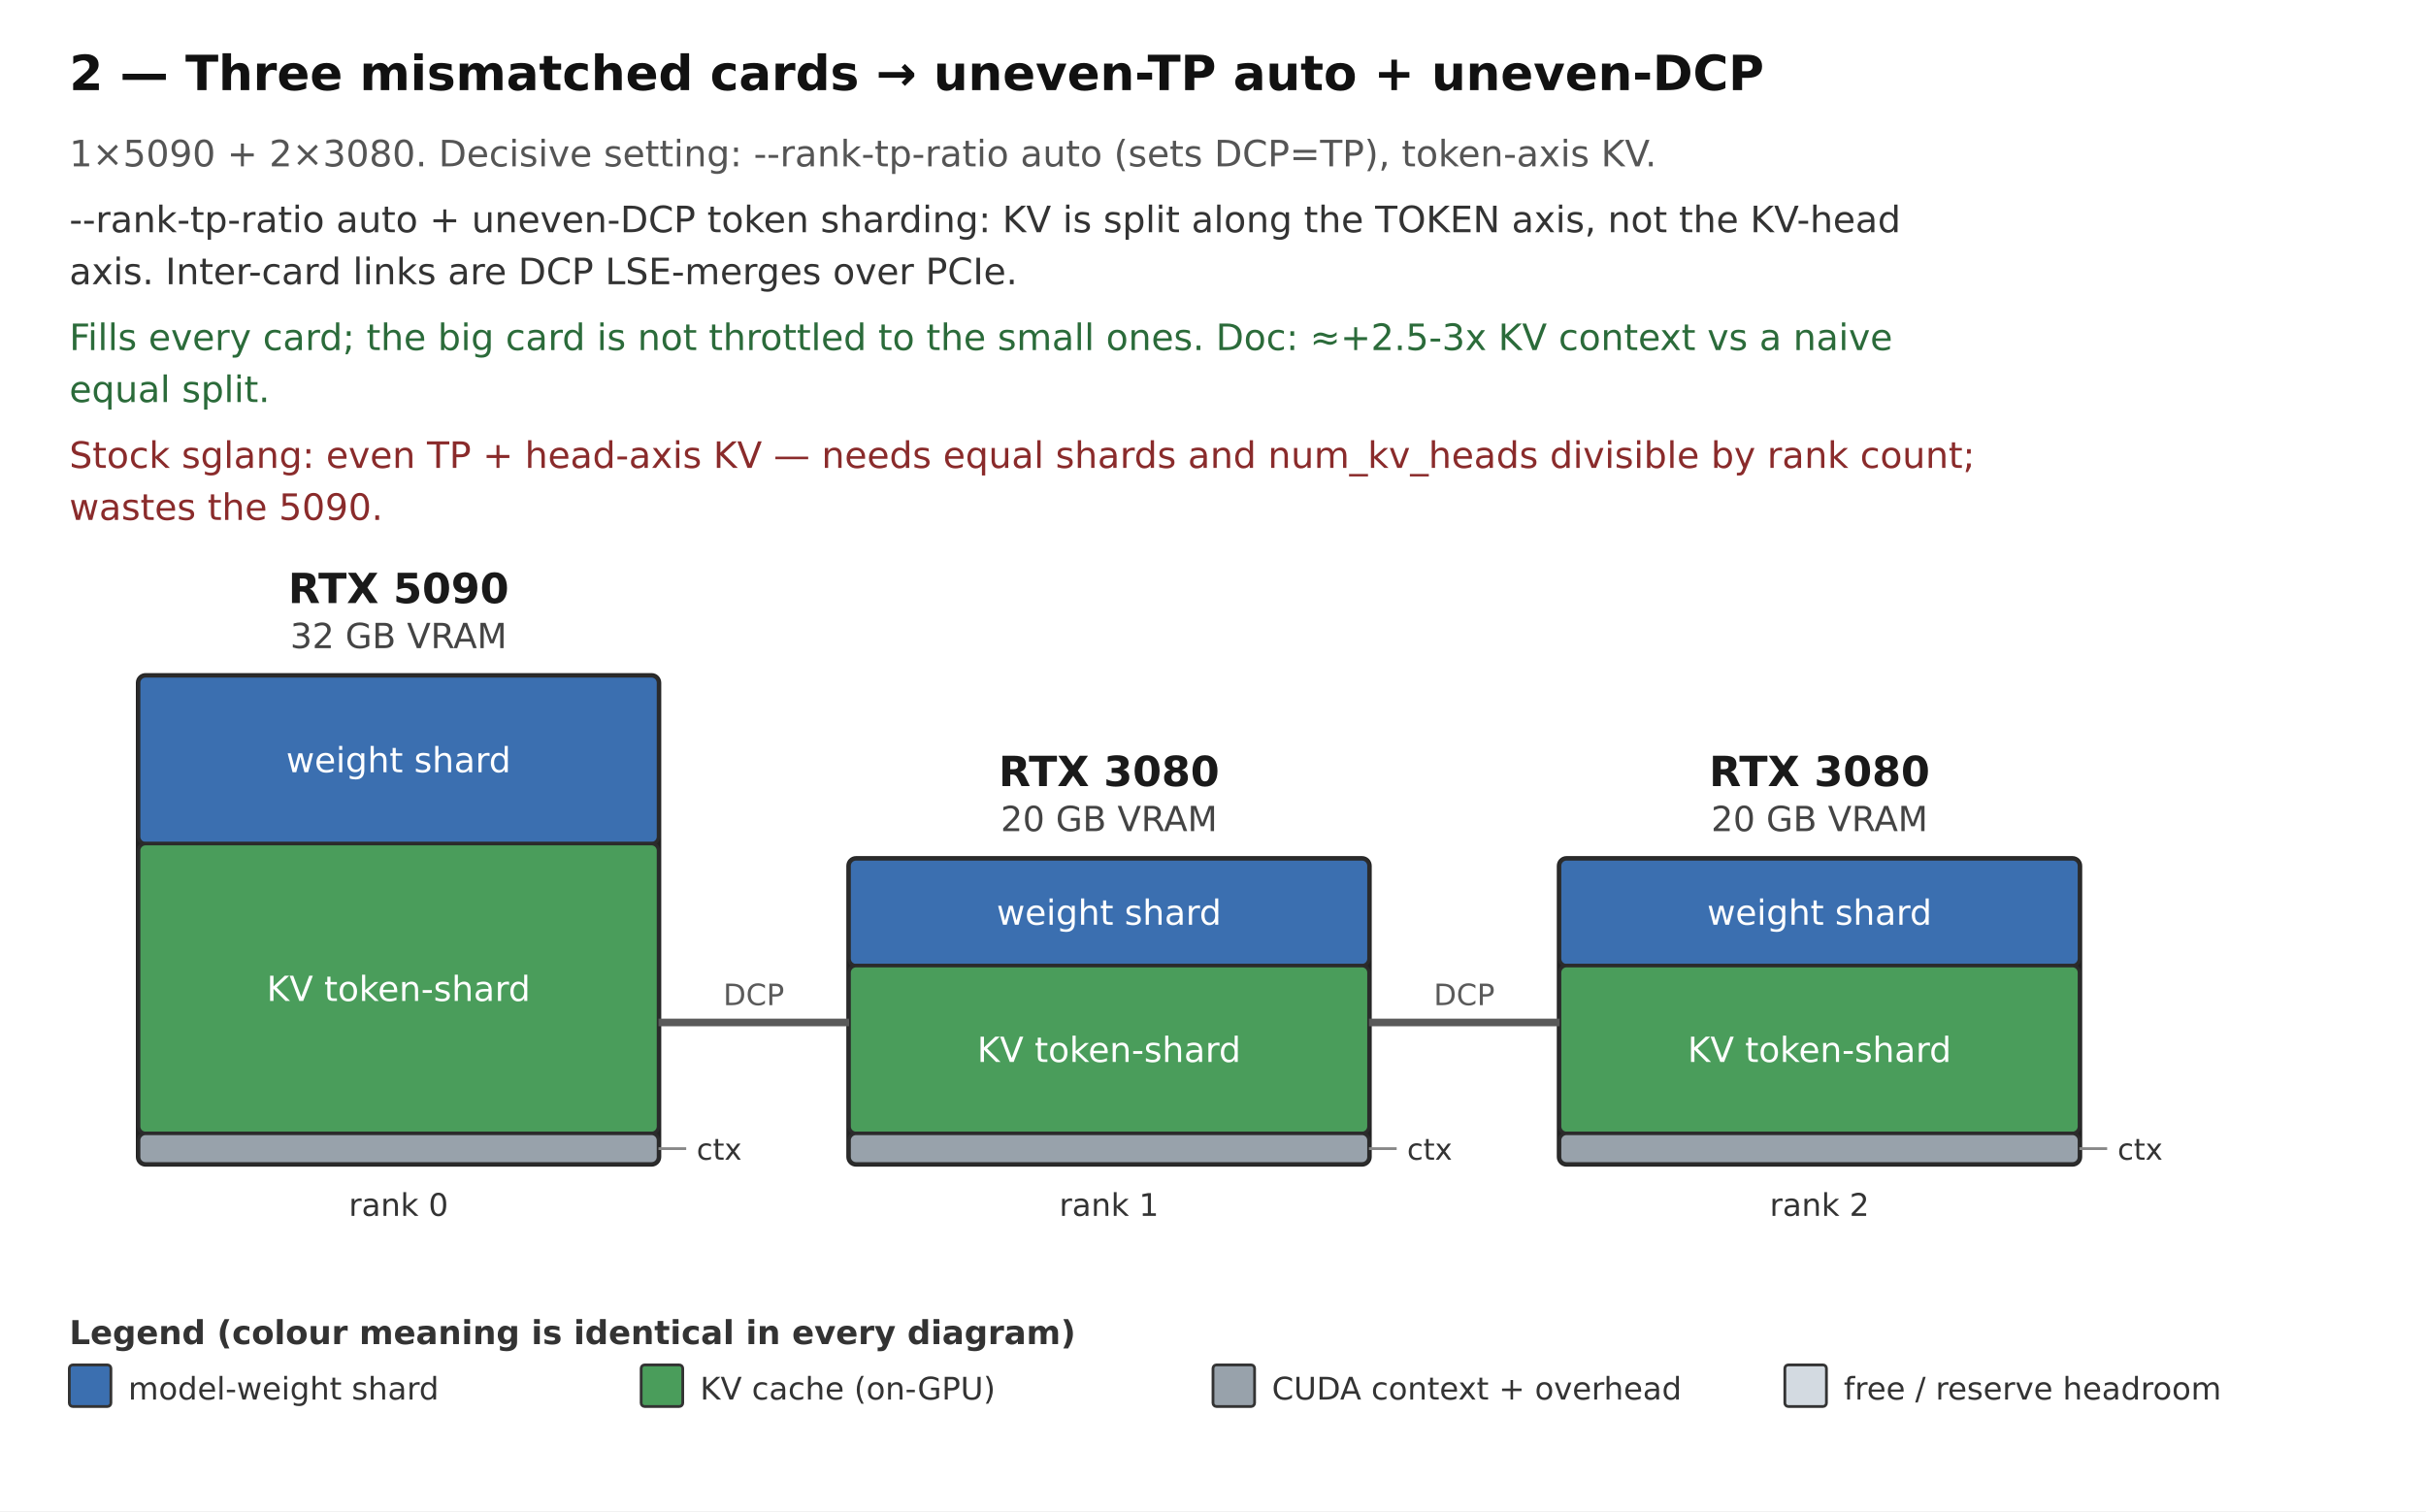
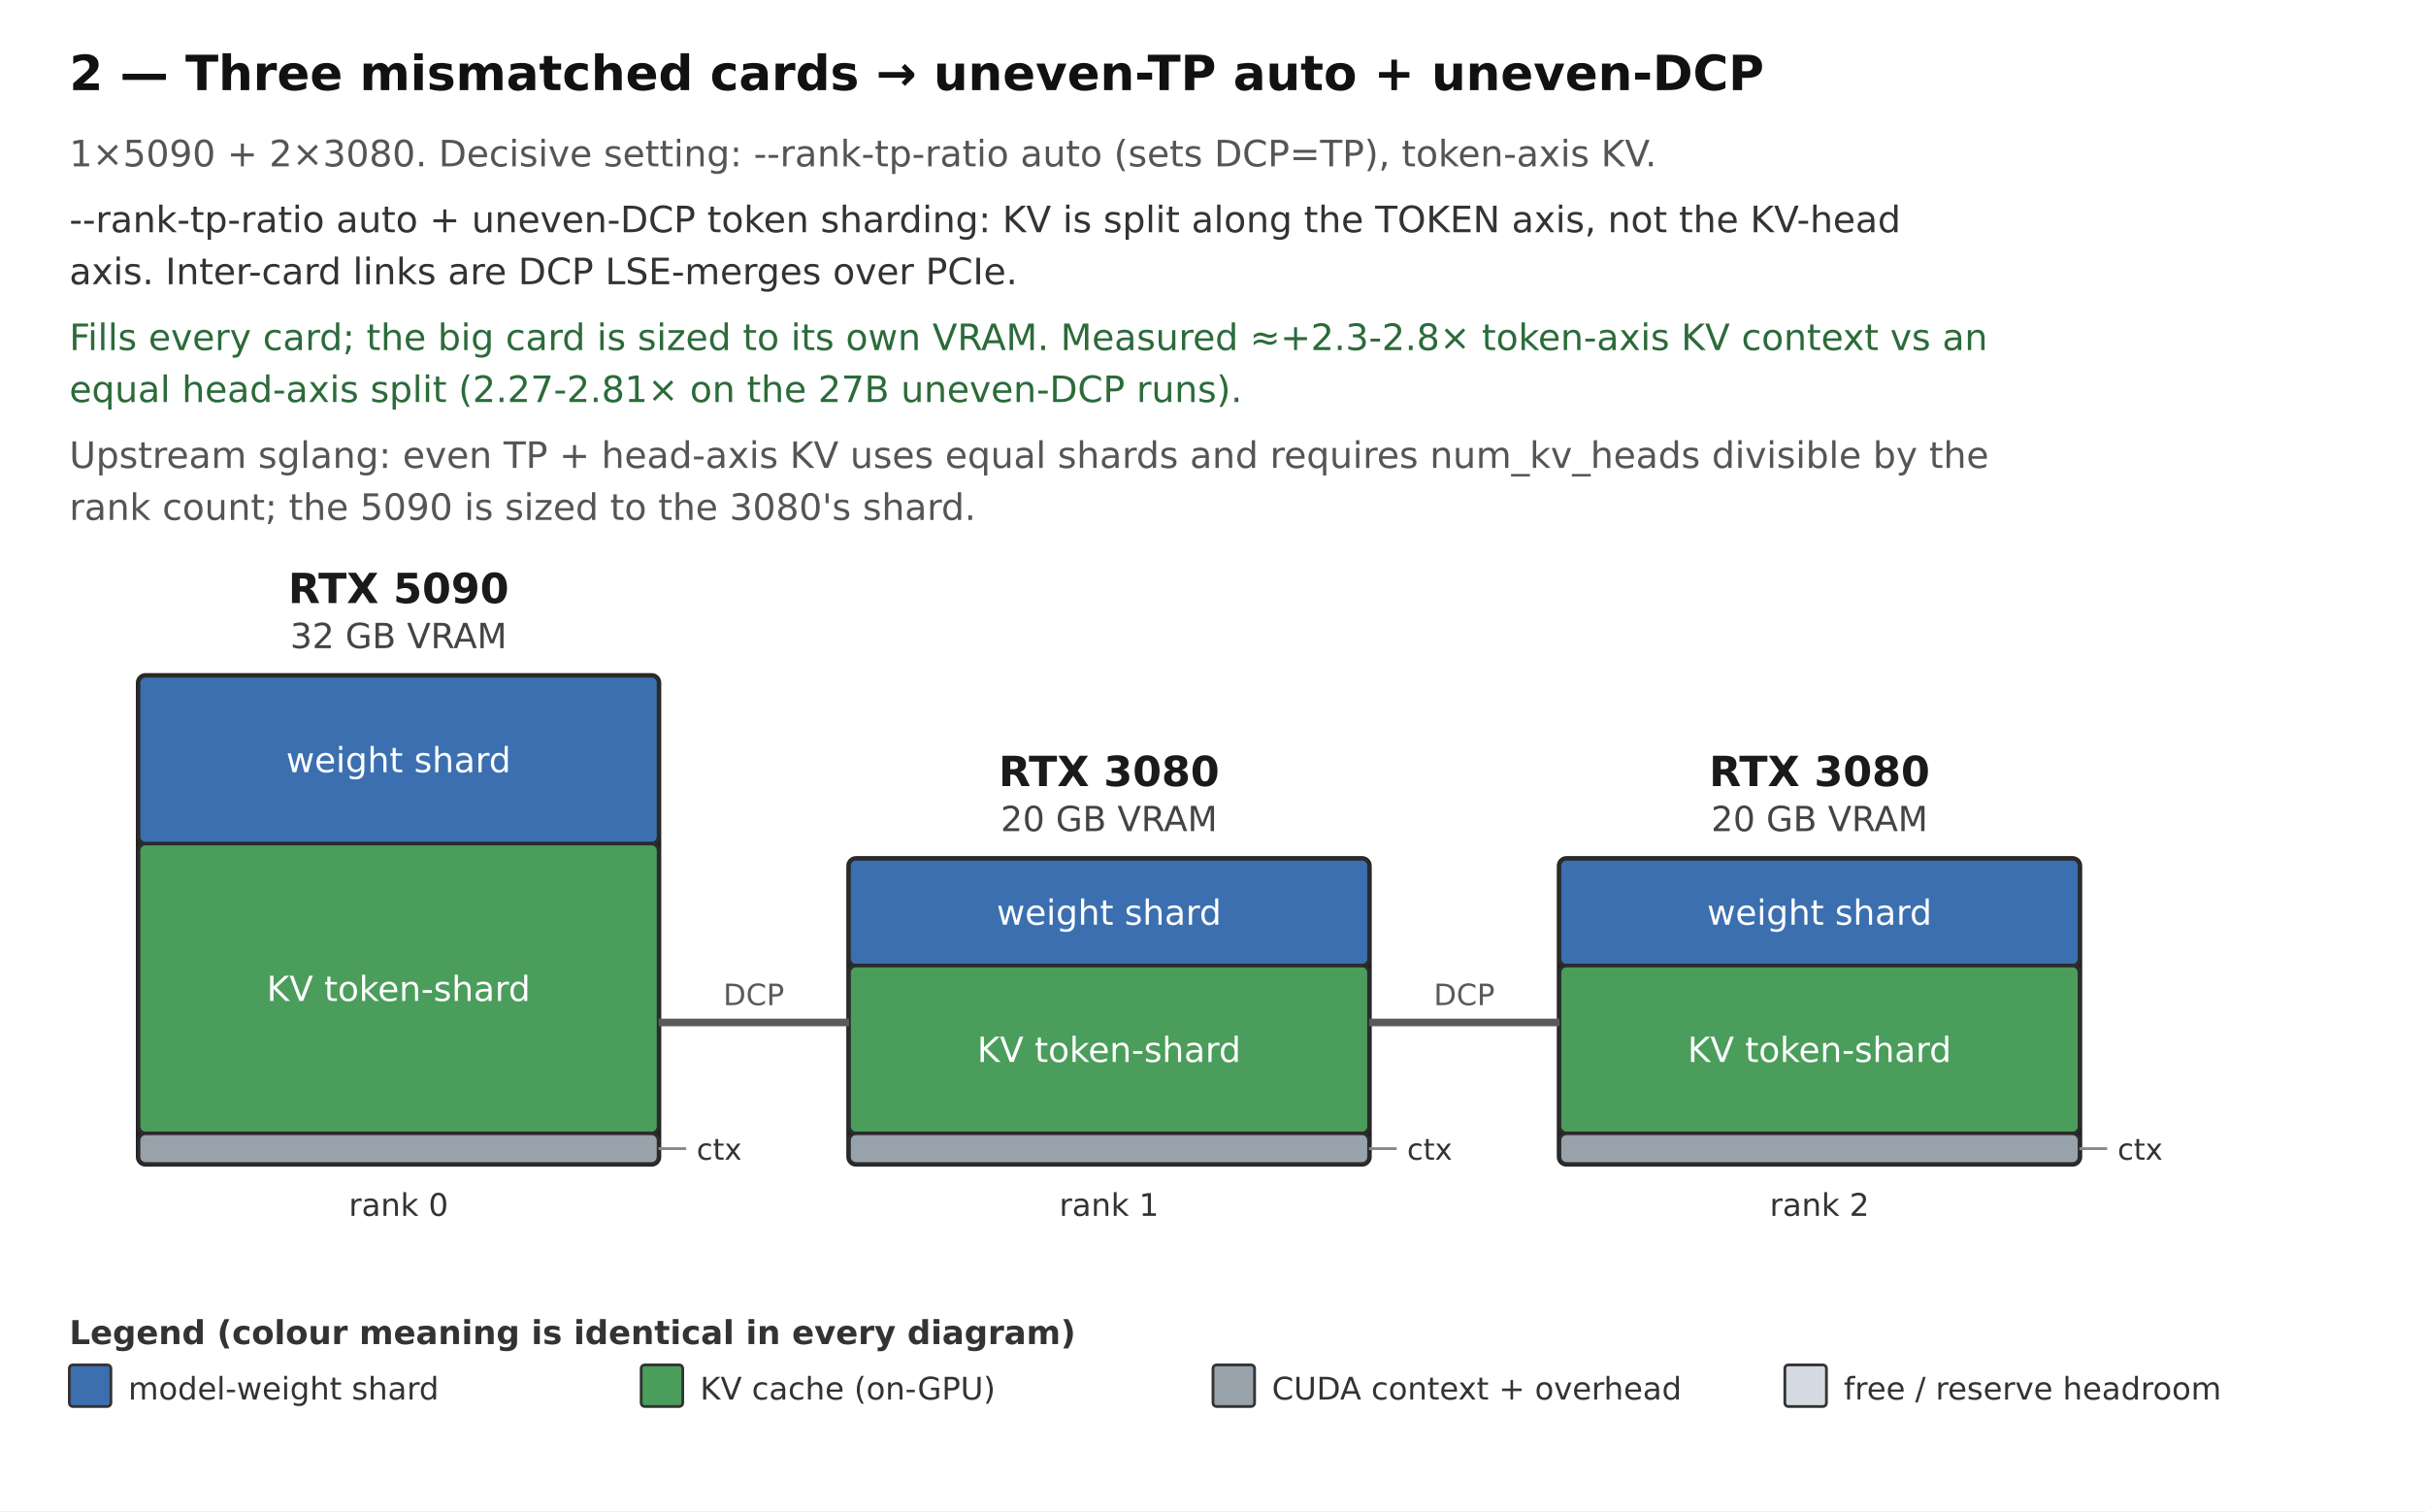
<svg xmlns="http://www.w3.org/2000/svg" viewBox="0 0 700 436" width="700" height="436" font-family="sans-serif">
  <defs>
    <marker id="arr" markerWidth="9" markerHeight="9" refX="6.5" refY="3" orient="auto" markerUnits="userSpaceOnUse">
      <path d="M0,0 L7,3 L0,6 Z" fill="#333" />
    </marker>
    <marker id="arrP" markerWidth="9" markerHeight="9" refX="6.5" refY="3" orient="auto" markerUnits="userSpaceOnUse">
      <path d="M0,0 L7,3 L0,6 Z" fill="#8a5a2b" />
    </marker>
    <marker id="arrG" markerWidth="9" markerHeight="9" refX="6.5" refY="3" orient="auto" markerUnits="userSpaceOnUse">
      <path d="M0,0 L7,3 L0,6 Z" fill="#227a3a" />
    </marker>
    <marker id="arrR" markerWidth="9" markerHeight="9" refX="6.5" refY="3" orient="auto" markerUnits="userSpaceOnUse">
      <path d="M0,0 L7,3 L0,6 Z" fill="#c0504d" />
    </marker>
    <marker id="arrB" markerWidth="9" markerHeight="9" refX="6.5" refY="3" orient="auto" markerUnits="userSpaceOnUse">
      <path d="M0,0 L7,3 L0,6 Z" fill="#3b6fb0" />
    </marker>
    <marker id="arrV" markerWidth="9" markerHeight="9" refX="6.5" refY="3" orient="auto" markerUnits="userSpaceOnUse">
      <path d="M0,0 L7,3 L0,6 Z" fill="#7d5ba6" />
    </marker>
  </defs>
  <rect x="0.0" y="0.0" width="700.0" height="436.0" rx="0" fill="#ffffff" stroke="none" stroke-width="0" />
  <text x="20.0" y="26.0" font-family="DejaVu Sans, Verdana, Arial, sans-serif" font-size="14" font-weight="bold" text-anchor="start" fill="#111">2 — Three mismatched cards → uneven-TP auto + uneven-DCP</text>
  <text x="20.0" y="48.0" font-family="DejaVu Sans, Verdana, Arial, sans-serif" font-size="10.5" font-weight="normal" text-anchor="start" fill="#555">1×5090 + 2×3080. Decisive setting: --rank-tp-ratio auto (sets DCP=TP), token-axis KV.</text>
  <text x="20.0" y="67.0" font-family="DejaVu Sans, Verdana, Arial, sans-serif" font-size="10.5" font-weight="normal" text-anchor="start" fill="#333">--rank-tp-ratio auto + uneven-DCP token sharding: KV is split along the TOKEN axis, not the KV-head</text>
  <text x="20.0" y="82.0" font-family="DejaVu Sans, Verdana, Arial, sans-serif" font-size="10.5" font-weight="normal" text-anchor="start" fill="#333">axis. Inter-card links are DCP LSE-merges over PCIe.</text>
-   <text x="20.0" y="101.0" font-family="DejaVu Sans, Verdana, Arial, sans-serif" font-size="10.5" font-weight="normal" text-anchor="start" fill="#2b6b3a">Fills every card; the big card is not throttled to the small ones. Doc: ≈+2.5-3x KV context vs a naive</text>
-   <text x="20.0" y="116.0" font-family="DejaVu Sans, Verdana, Arial, sans-serif" font-size="10.5" font-weight="normal" text-anchor="start" fill="#2b6b3a">equal split.</text>
-   <text x="20.0" y="135.0" font-family="DejaVu Sans, Verdana, Arial, sans-serif" font-size="10.5" font-weight="normal" text-anchor="start" fill="#8a2b2b">Stock sglang: even TP + head-axis KV — needs equal shards and num_kv_heads divisible by rank count;</text>
-   <text x="20.0" y="150.0" font-family="DejaVu Sans, Verdana, Arial, sans-serif" font-size="10.5" font-weight="normal" text-anchor="start" fill="#8a2b2b">wastes the 5090.</text>
+   <text x="20.0" y="101.0" font-family="DejaVu Sans, Verdana, Arial, sans-serif" font-size="10.5" font-weight="normal" text-anchor="start" fill="#2b6b3a">Fills every card; the big card is sized to its own VRAM. Measured ≈+2.3-2.8× token-axis KV context vs an</text>
+   <text x="20.0" y="116.0" font-family="DejaVu Sans, Verdana, Arial, sans-serif" font-size="10.5" font-weight="normal" text-anchor="start" fill="#2b6b3a">equal head-axis split (2.27-2.81× on the 27B uneven-DCP runs).</text>
+   <text x="20.0" y="135.0" font-family="DejaVu Sans, Verdana, Arial, sans-serif" font-size="10.5" font-weight="normal" text-anchor="start" fill="#555">Upstream sglang: even TP + head-axis KV uses equal shards and requires num_kv_heads divisible by the</text>
+   <text x="20.0" y="150.0" font-family="DejaVu Sans, Verdana, Arial, sans-serif" font-size="10.5" font-weight="normal" text-anchor="start" fill="#555">rank count; the 5090 is sized to the 3080's shard.</text>
  <text x="115.0" y="174.0" font-family="DejaVu Sans, Verdana, Arial, sans-serif" font-size="12" font-weight="bold" text-anchor="middle" fill="#1a1a1a">RTX 5090</text>
  <text x="115.0" y="187.0" font-family="DejaVu Sans, Verdana, Arial, sans-serif" font-size="10" font-weight="normal" text-anchor="middle" fill="#444">32 GB VRAM</text>
  <rect x="40.0" y="195.0" width="150.0" height="140.8" rx="2" fill="none" stroke="#222" stroke-width="1.6" />
  <rect x="40.0" y="195.0" width="150.0" height="48.4" rx="2" fill="#3b6fb0" stroke="#2b2b2b" stroke-width="1.0" />
  <text x="115.0" y="222.8" font-family="DejaVu Sans, Verdana, Arial, sans-serif" font-size="10" font-weight="normal" text-anchor="middle" fill="#ffffff">weight shard</text>
  <rect x="40.0" y="243.4" width="150.0" height="83.6" rx="2" fill="#4a9d5b" stroke="#2b2b2b" stroke-width="1.0" />
  <text x="115.0" y="288.8" font-family="DejaVu Sans, Verdana, Arial, sans-serif" font-size="10" font-weight="normal" text-anchor="middle" fill="#ffffff">KV token-shard</text>
  <rect x="40.0" y="327.0" width="150.0" height="8.8" rx="2" fill="#98a2ab" stroke="#2b2b2b" stroke-width="1.0" />
  <line x1="190.0" y1="331.4" x2="198.0" y2="331.4" stroke="#888" stroke-width="0.8" />
  <text x="201.0" y="334.6" font-family="DejaVu Sans, Verdana, Arial, sans-serif" font-size="8.5" font-weight="normal" text-anchor="start" fill="#333">ctx</text>
  <text x="115.0" y="350.8" font-family="DejaVu Sans, Verdana, Arial, sans-serif" font-size="9" font-weight="normal" text-anchor="middle" fill="#333">rank 0</text>
  <text x="320.0" y="226.8" font-family="DejaVu Sans, Verdana, Arial, sans-serif" font-size="12" font-weight="bold" text-anchor="middle" fill="#1a1a1a">RTX 3080</text>
  <text x="320.0" y="239.8" font-family="DejaVu Sans, Verdana, Arial, sans-serif" font-size="10" font-weight="normal" text-anchor="middle" fill="#444">20 GB VRAM</text>
  <rect x="245.0" y="247.8" width="150.0" height="88.0" rx="2" fill="none" stroke="#222" stroke-width="1.6" />
  <rect x="245.0" y="247.8" width="150.0" height="30.8" rx="2" fill="#3b6fb0" stroke="#2b2b2b" stroke-width="1.0" />
  <text x="320.0" y="266.8" font-family="DejaVu Sans, Verdana, Arial, sans-serif" font-size="10" font-weight="normal" text-anchor="middle" fill="#ffffff">weight shard</text>
  <rect x="245.0" y="278.6" width="150.0" height="48.4" rx="2" fill="#4a9d5b" stroke="#2b2b2b" stroke-width="1.0" />
  <text x="320.0" y="306.4" font-family="DejaVu Sans, Verdana, Arial, sans-serif" font-size="10" font-weight="normal" text-anchor="middle" fill="#ffffff">KV token-shard</text>
  <rect x="245.0" y="327.0" width="150.0" height="8.8" rx="2" fill="#98a2ab" stroke="#2b2b2b" stroke-width="1.0" />
  <line x1="395.0" y1="331.4" x2="403.0" y2="331.4" stroke="#888" stroke-width="0.8" />
  <text x="406.0" y="334.6" font-family="DejaVu Sans, Verdana, Arial, sans-serif" font-size="8.5" font-weight="normal" text-anchor="start" fill="#333">ctx</text>
  <text x="320.0" y="350.8" font-family="DejaVu Sans, Verdana, Arial, sans-serif" font-size="9" font-weight="normal" text-anchor="middle" fill="#333">rank 1</text>
  <line x1="190.0" y1="295.0" x2="245.0" y2="295.0" stroke="#5a5a5a" stroke-width="2.2" />
  <text x="217.5" y="290.0" font-family="DejaVu Sans, Verdana, Arial, sans-serif" font-size="8.5" font-weight="normal" text-anchor="middle" fill="#5a5a5a">DCP</text>
  <text x="525.0" y="226.8" font-family="DejaVu Sans, Verdana, Arial, sans-serif" font-size="12" font-weight="bold" text-anchor="middle" fill="#1a1a1a">RTX 3080</text>
  <text x="525.0" y="239.8" font-family="DejaVu Sans, Verdana, Arial, sans-serif" font-size="10" font-weight="normal" text-anchor="middle" fill="#444">20 GB VRAM</text>
  <rect x="450.0" y="247.8" width="150.0" height="88.0" rx="2" fill="none" stroke="#222" stroke-width="1.6" />
  <rect x="450.0" y="247.8" width="150.0" height="30.8" rx="2" fill="#3b6fb0" stroke="#2b2b2b" stroke-width="1.0" />
  <text x="525.0" y="266.8" font-family="DejaVu Sans, Verdana, Arial, sans-serif" font-size="10" font-weight="normal" text-anchor="middle" fill="#ffffff">weight shard</text>
  <rect x="450.0" y="278.6" width="150.0" height="48.4" rx="2" fill="#4a9d5b" stroke="#2b2b2b" stroke-width="1.0" />
  <text x="525.0" y="306.4" font-family="DejaVu Sans, Verdana, Arial, sans-serif" font-size="10" font-weight="normal" text-anchor="middle" fill="#ffffff">KV token-shard</text>
  <rect x="450.0" y="327.0" width="150.0" height="8.8" rx="2" fill="#98a2ab" stroke="#2b2b2b" stroke-width="1.0" />
  <line x1="600.0" y1="331.4" x2="608.0" y2="331.4" stroke="#888" stroke-width="0.8" />
  <text x="611.0" y="334.6" font-family="DejaVu Sans, Verdana, Arial, sans-serif" font-size="8.5" font-weight="normal" text-anchor="start" fill="#333">ctx</text>
  <text x="525.0" y="350.8" font-family="DejaVu Sans, Verdana, Arial, sans-serif" font-size="9" font-weight="normal" text-anchor="middle" fill="#333">rank 2</text>
  <line x1="395.0" y1="295.0" x2="450.0" y2="295.0" stroke="#5a5a5a" stroke-width="2.2" />
  <text x="422.5" y="290.0" font-family="DejaVu Sans, Verdana, Arial, sans-serif" font-size="8.5" font-weight="normal" text-anchor="middle" fill="#5a5a5a">DCP</text>
  <text x="20.0" y="387.8" font-family="DejaVu Sans, Verdana, Arial, sans-serif" font-size="9.5" font-weight="bold" text-anchor="start" fill="#333">Legend (colour meaning is identical in every diagram)</text>
  <rect x="20.0" y="393.8" width="12.0" height="12.0" rx="1" fill="#3b6fb0" stroke="#333" stroke-width="0.8" />
  <text x="37.0" y="403.8" font-family="DejaVu Sans, Verdana, Arial, sans-serif" font-size="9" font-weight="normal" text-anchor="start" fill="#333">model-weight shard</text>
  <rect x="185.0" y="393.8" width="12.0" height="12.0" rx="1" fill="#4a9d5b" stroke="#333" stroke-width="0.8" />
  <text x="202.0" y="403.8" font-family="DejaVu Sans, Verdana, Arial, sans-serif" font-size="9" font-weight="normal" text-anchor="start" fill="#333">KV cache (on-GPU)</text>
  <rect x="350.0" y="393.8" width="12.0" height="12.0" rx="1" fill="#98a2ab" stroke="#333" stroke-width="0.8" />
  <text x="367.0" y="403.8" font-family="DejaVu Sans, Verdana, Arial, sans-serif" font-size="9" font-weight="normal" text-anchor="start" fill="#333">CUDA context + overhead</text>
  <rect x="515.0" y="393.8" width="12.0" height="12.0" rx="1" fill="#d3dae1" stroke="#333" stroke-width="0.8" />
  <text x="532.0" y="403.8" font-family="DejaVu Sans, Verdana, Arial, sans-serif" font-size="9" font-weight="normal" text-anchor="start" fill="#333">free / reserve headroom</text>
</svg>
